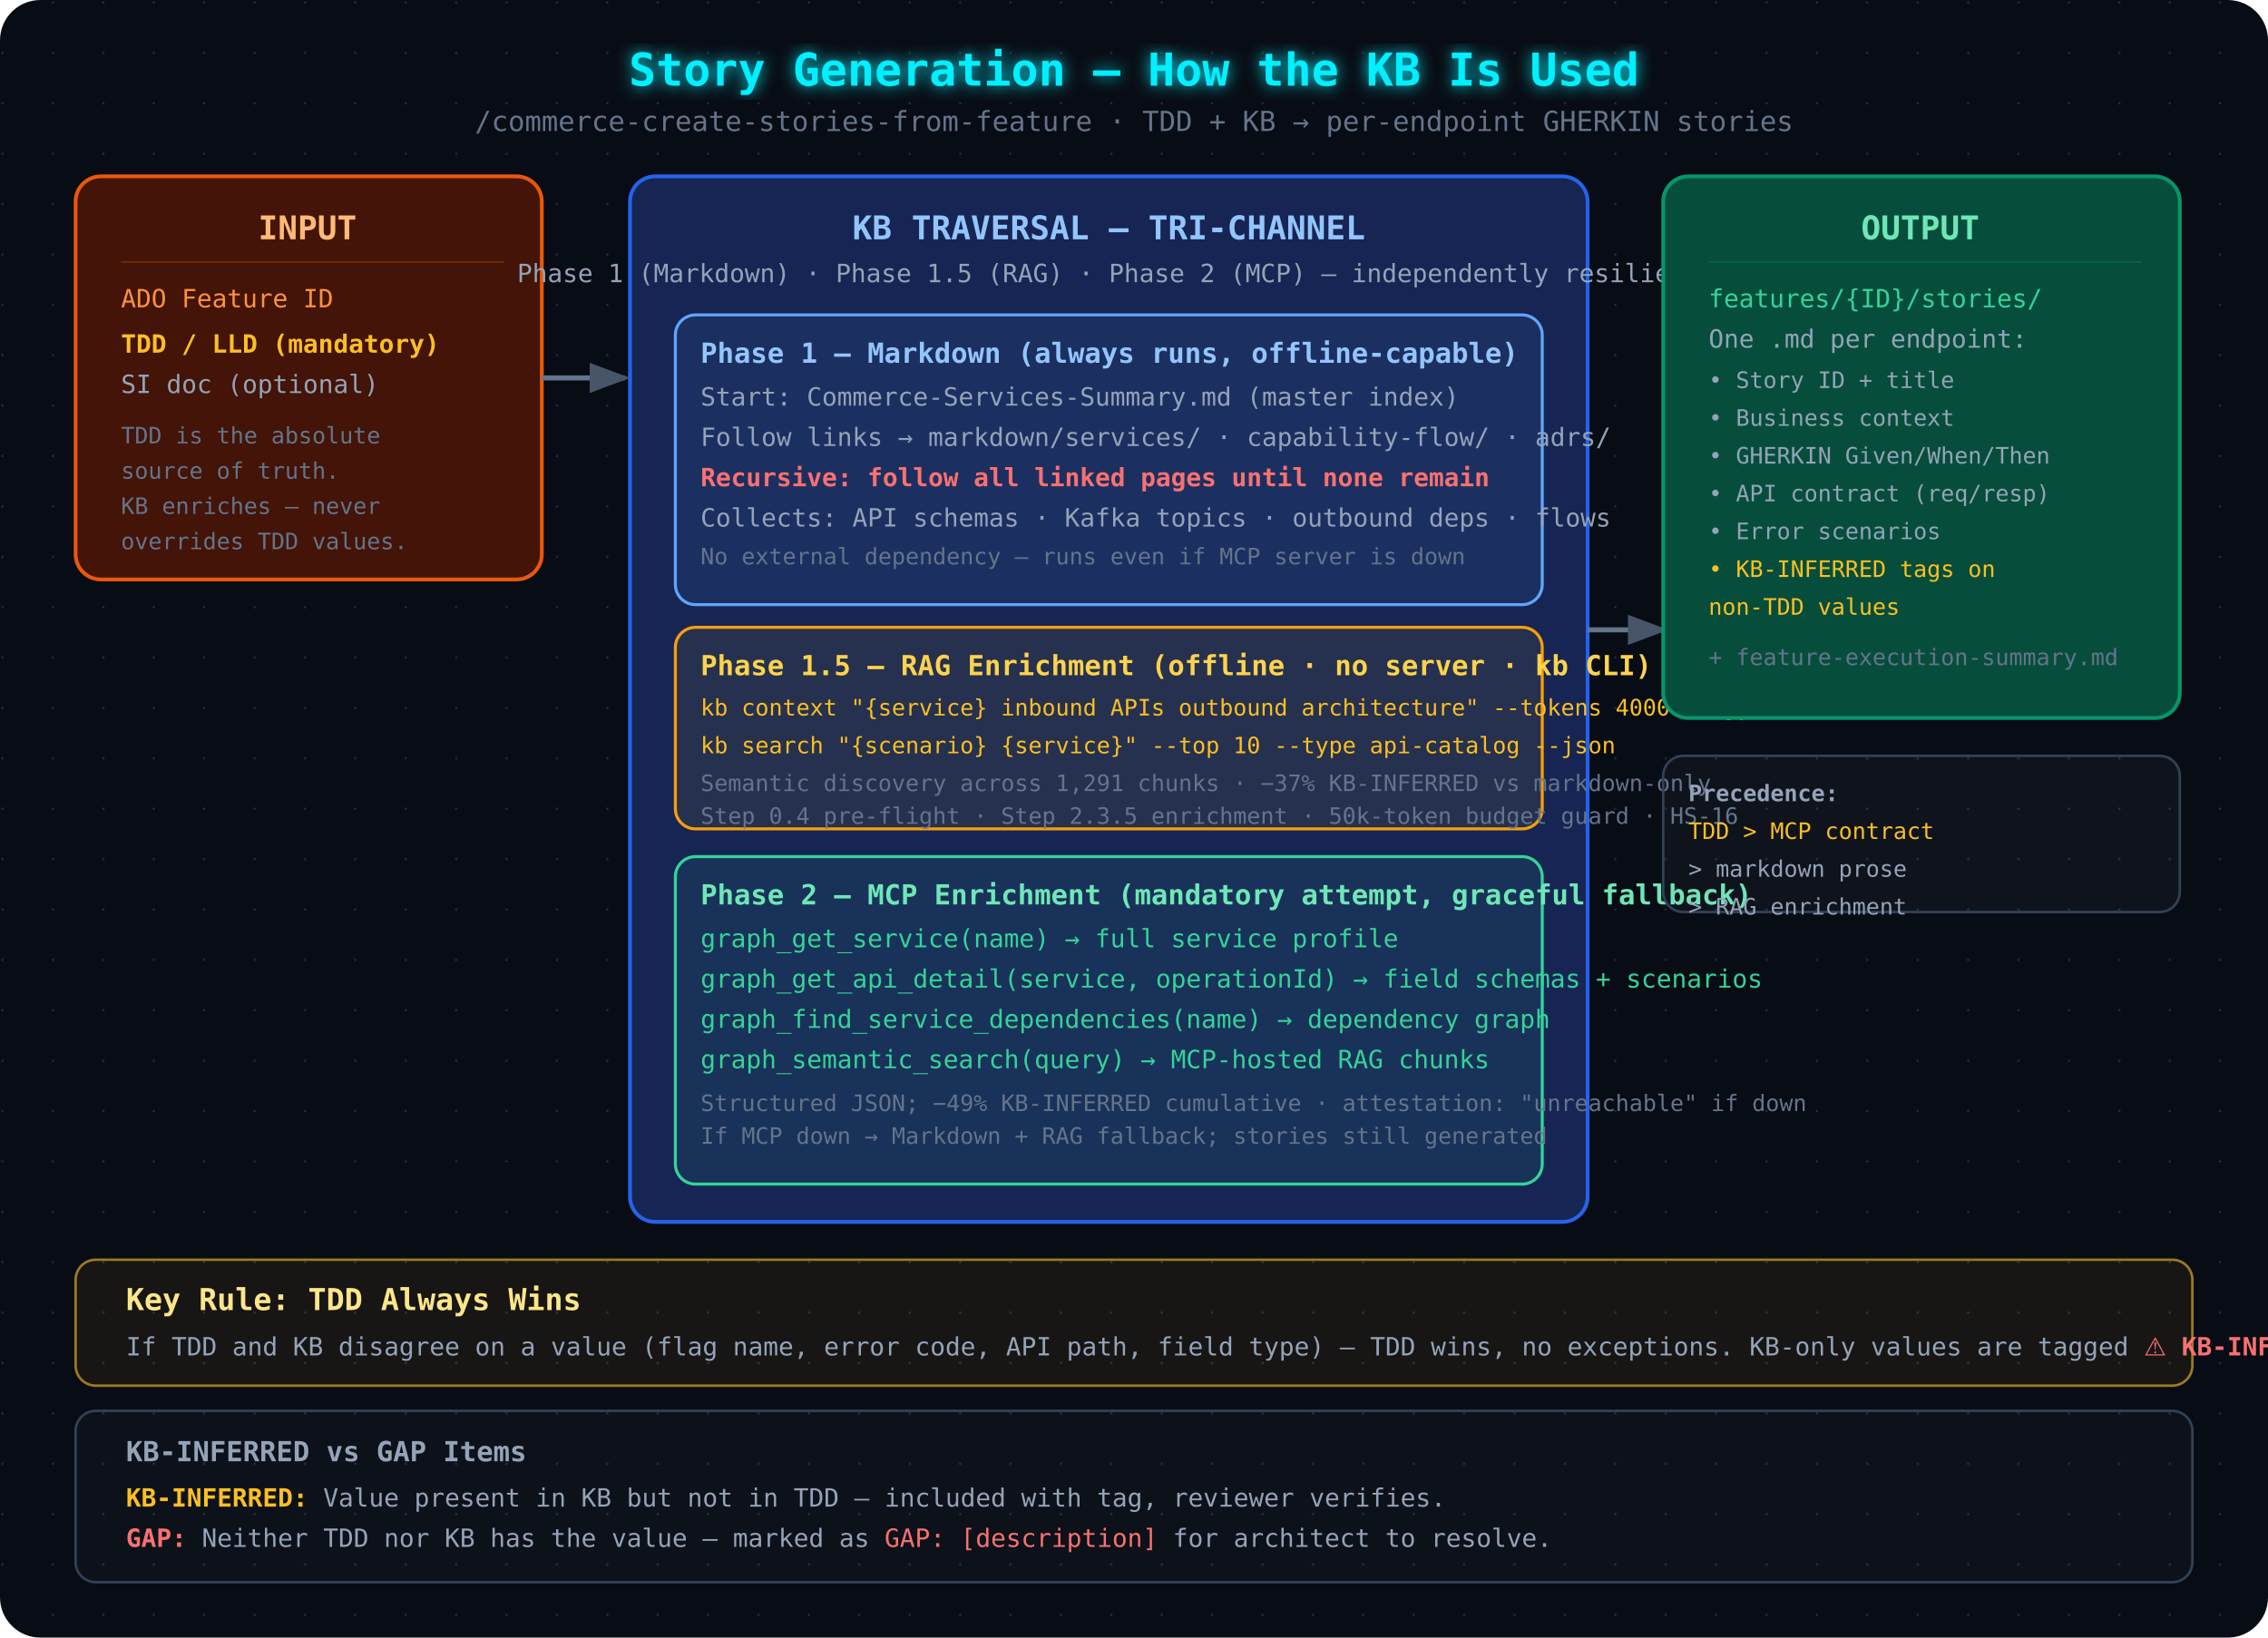
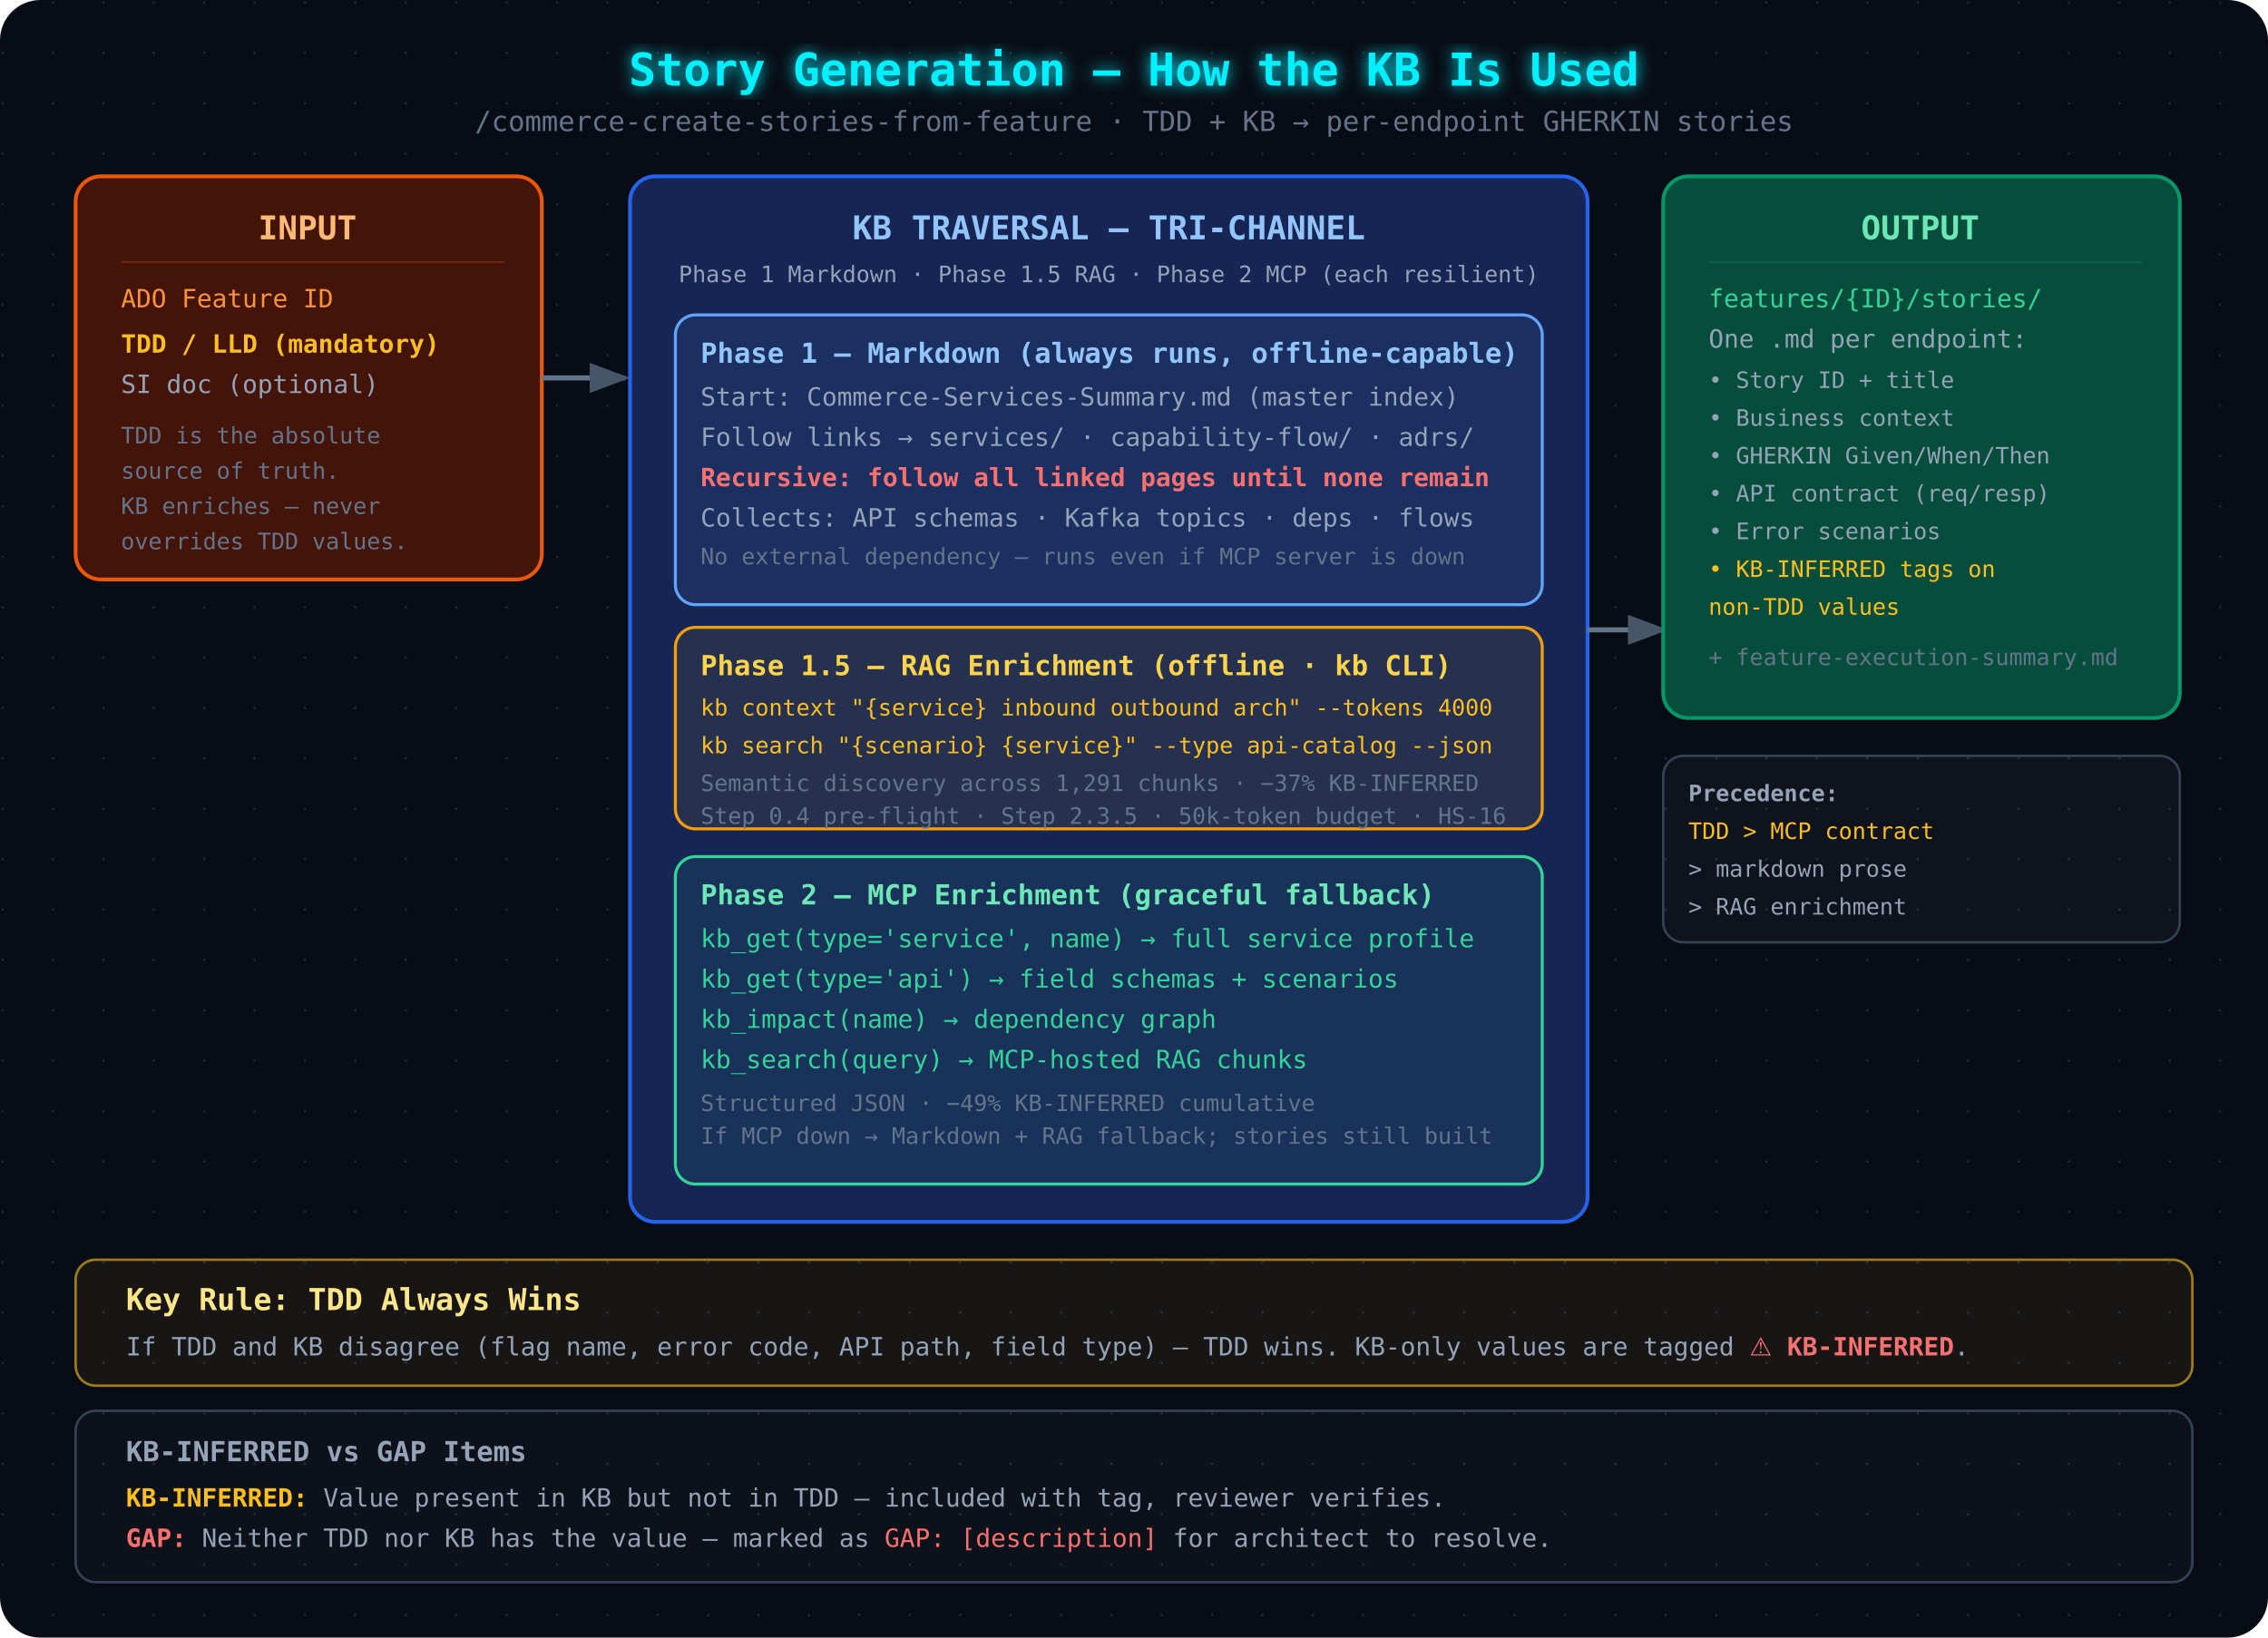
<svg xmlns="http://www.w3.org/2000/svg" viewBox="0 0 900 650" font-family="'SF Mono', 'Fira Code', 'Cascadia Code', monospace">
  <defs>
    <marker id="a1" markerWidth="8" markerHeight="6" refX="7" refY="3" orient="auto">
      <polygon points="0 0, 8 3, 0 6" fill="#475569" />
    </marker>
    <filter id="glowsg">
      <feGaussianBlur stdDeviation="3" result="blur" />
      <feMerge>
        <feMergeNode in="blur" />
        <feMergeNode in="SourceGraphic" />
      </feMerge>
    </filter>
    <pattern id="gridsg" width="20" height="20" patternUnits="userSpaceOnUse">
      <circle cx="1" cy="1" r="0.5" fill="#1e293b" />
    </pattern>
  </defs>
  <rect width="900" height="650" fill="#080c14" rx="16" />
  <rect width="900" height="650" fill="url(#gridsg)" rx="16" />
  <text x="450" y="34" text-anchor="middle" fill="#00f0ff" font-size="18" font-weight="700" filter="url(#glowsg)">Story Generation — How the KB Is Used</text>
  <text x="450" y="52" text-anchor="middle" fill="#64748b" font-size="11">/commerce-create-stories-from-feature  ·  TDD + KB → per-endpoint GHERKIN stories</text>
  <rect x="30" y="70" width="185" height="160" rx="10" fill="#431407" stroke="#ea580c" stroke-width="1.5" />
  <text x="122" y="95" text-anchor="middle" fill="#fdba74" font-size="13" font-weight="700">INPUT</text>
  <line x1="48" y1="104" x2="200" y2="104" stroke="#ea580c" stroke-width="0.5" stroke-opacity="0.4" />
  <text x="48" y="122" fill="#fb923c" font-size="10">ADO Feature ID</text>
  <text x="48" y="140" fill="#fbbf24" font-size="10" font-weight="600">TDD / LLD (mandatory)</text>
  <text x="48" y="156" fill="#94a3b8" font-size="10">SI doc (optional)</text>
  <text x="48" y="176" fill="#64748b" font-size="9">TDD is the absolute</text>
  <text x="48" y="190" fill="#64748b" font-size="9">source of truth.</text>
  <text x="48" y="204" fill="#64748b" font-size="9">KB enriches — never</text>
  <text x="48" y="218" fill="#64748b" font-size="9">overrides TDD values.</text>
  <line x1="215" y1="150" x2="248" y2="150" stroke="#64748b" stroke-width="2" marker-end="url(#a1)" />
  <rect x="250" y="70" width="380" height="415" rx="10" fill="#172554" stroke="#2563eb" stroke-width="1.5" />
  <text x="440" y="95" text-anchor="middle" fill="#93c5fd" font-size="13" font-weight="700">KB TRAVERSAL — TRI-CHANNEL</text>
-   <text x="440" y="112" text-anchor="middle" fill="#94a3b8" font-size="10">Phase 1 (Markdown) · Phase 1.5 (RAG) · Phase 2 (MCP) — independently resilient</text>
+   <text x="440" y="112" text-anchor="middle" fill="#94a3b8" font-size="9">Phase 1 Markdown · Phase 1.5 RAG · Phase 2 MCP (each resilient)</text>
  <rect x="268" y="125" width="344" height="115" rx="8" fill="rgba(96,165,250,0.08)" stroke="#60a5fa" stroke-width="1.2" />
  <text x="278" y="144" fill="#93c5fd" font-size="11" font-weight="700">Phase 1 — Markdown (always runs, offline-capable)</text>
  <text x="278" y="161" fill="#94a3b8" font-size="10">Start: Commerce-Services-Summary.md (master index)</text>
-   <text x="278" y="177" fill="#94a3b8" font-size="10">Follow links → markdown/services/ · capability-flow/ · adrs/</text>
+   <text x="278" y="177" fill="#94a3b8" font-size="10">Follow links → services/ · capability-flow/ · adrs/</text>
  <text x="278" y="193" fill="#f87171" font-size="10" font-weight="600">Recursive: follow all linked pages until none remain</text>
-   <text x="278" y="209" fill="#94a3b8" font-size="10">Collects: API schemas · Kafka topics · outbound deps · flows</text>
+   <text x="278" y="209" fill="#94a3b8" font-size="10">Collects: API schemas · Kafka topics · deps · flows</text>
  <text x="278" y="224" fill="#64748b" font-size="9">No external dependency — runs even if MCP server is down</text>
  <rect x="268" y="249" width="344" height="80" rx="8" fill="rgba(250,204,21,0.07)" stroke="#f59e0b" stroke-width="1.2" />
-   <text x="278" y="268" fill="#fcd34d" font-size="11" font-weight="700">Phase 1.5 — RAG Enrichment (offline · no server · kb CLI)</text>
-   <text x="278" y="284" fill="#fbbf24" font-size="9">kb context "{service} inbound APIs outbound architecture" --tokens 4000 --type service</text>
-   <text x="278" y="299" fill="#fbbf24" font-size="9">kb search "{scenario} {service}" --top 10 --type api-catalog --json</text>
-   <text x="278" y="314" fill="#64748b" font-size="9">Semantic discovery across 1,291 chunks · −37% KB-INFERRED vs markdown-only</text>
-   <text x="278" y="327" fill="#64748b" font-size="9">Step 0.4 pre-flight · Step 2.3.5 enrichment · 50k-token budget guard · HS-16</text>
+   <text x="278" y="268" fill="#fcd34d" font-size="11" font-weight="700">Phase 1.5 — RAG Enrichment (offline · kb CLI)</text>
+   <text x="278" y="284" fill="#fbbf24" font-size="9">kb context "{service} inbound outbound arch" --tokens 4000</text>
+   <text x="278" y="299" fill="#fbbf24" font-size="9">kb search "{scenario} {service}" --type api-catalog --json</text>
+   <text x="278" y="314" fill="#64748b" font-size="9">Semantic discovery across 1,291 chunks · −37% KB-INFERRED</text>
+   <text x="278" y="327" fill="#64748b" font-size="9">Step 0.4 pre-flight · Step 2.3.5 · 50k-token budget · HS-16</text>
  <rect x="268" y="340" width="344" height="130" rx="8" fill="rgba(52,211,153,0.08)" stroke="#34d399" stroke-width="1.2" />
-   <text x="278" y="359" fill="#6ee7b7" font-size="11" font-weight="700">Phase 2 — MCP Enrichment (mandatory attempt, graceful fallback)</text>
-   <text x="278" y="376" fill="#34d399" font-size="10">graph_get_service(name) → full service profile</text>
-   <text x="278" y="392" fill="#34d399" font-size="10">graph_get_api_detail(service, operationId) → field schemas + scenarios</text>
-   <text x="278" y="408" fill="#34d399" font-size="10">graph_find_service_dependencies(name) → dependency graph</text>
-   <text x="278" y="424" fill="#34d399" font-size="10">graph_semantic_search(query) → MCP-hosted RAG chunks</text>
-   <text x="278" y="441" fill="#64748b" font-size="9">Structured JSON; −49% KB-INFERRED cumulative · attestation: "unreachable" if down</text>
-   <text x="278" y="454" fill="#64748b" font-size="9">If MCP down → Markdown + RAG fallback; stories still generated</text>
+   <text x="278" y="359" fill="#6ee7b7" font-size="11" font-weight="700">Phase 2 — MCP Enrichment (graceful fallback)</text>
+   <text x="278" y="376" fill="#34d399" font-size="10">kb_get(type='service', name) → full service profile</text>
+   <text x="278" y="392" fill="#34d399" font-size="10">kb_get(type='api') → field schemas + scenarios</text>
+   <text x="278" y="408" fill="#34d399" font-size="10">kb_impact(name) → dependency graph</text>
+   <text x="278" y="424" fill="#34d399" font-size="10">kb_search(query) → MCP-hosted RAG chunks</text>
+   <text x="278" y="441" fill="#64748b" font-size="9">Structured JSON · −49% KB-INFERRED cumulative</text>
+   <text x="278" y="454" fill="#64748b" font-size="9">If MCP down → Markdown + RAG fallback; stories still built</text>
  <line x1="630" y1="250" x2="660" y2="250" stroke="#64748b" stroke-width="2" marker-end="url(#a1)" />
  <rect x="660" y="70" width="205" height="215" rx="10" fill="#064e3b" stroke="#059669" stroke-width="1.5" />
  <text x="762" y="95" text-anchor="middle" fill="#6ee7b7" font-size="13" font-weight="700">OUTPUT</text>
  <line x1="678" y1="104" x2="850" y2="104" stroke="#059669" stroke-width="0.5" stroke-opacity="0.4" />
  <text x="678" y="122" fill="#34d399" font-size="10">features/{ID}/stories/</text>
  <text x="678" y="138" fill="#94a3b8" font-size="10">One .md per endpoint:</text>
  <text x="678" y="154" fill="#94a3b8" font-size="9">• Story ID + title</text>
  <text x="678" y="169" fill="#94a3b8" font-size="9">• Business context</text>
  <text x="678" y="184" fill="#94a3b8" font-size="9">• GHERKIN Given/When/Then</text>
  <text x="678" y="199" fill="#94a3b8" font-size="9">• API contract (req/resp)</text>
  <text x="678" y="214" fill="#94a3b8" font-size="9">• Error scenarios</text>
  <text x="678" y="229" fill="#fbbf24" font-size="9">• KB-INFERRED tags on</text>
  <text x="678" y="244" fill="#fbbf24" font-size="9">  non-TDD values</text>
  <text x="678" y="264" fill="#64748b" font-size="9">+ feature-execution-summary.md</text>
-   <rect x="660" y="300" width="205" height="62" rx="8" fill="rgba(148,163,184,0.05)" stroke="#334155" stroke-width="1" />
+   <rect x="660" y="300" width="205" height="74" rx="8" fill="rgba(148,163,184,0.05)" stroke="#334155" stroke-width="1" />
  <text x="670" y="318" fill="#94a3b8" font-size="9" font-weight="600">Precedence:</text>
  <text x="670" y="333" fill="#fbbf24" font-size="9">TDD &gt; MCP contract</text>
  <text x="670" y="348" fill="#94a3b8" font-size="9">&gt; markdown prose</text>
  <text x="670" y="363" fill="#94a3b8" font-size="9">&gt; RAG enrichment</text>
  <rect x="30" y="500" width="840" height="50" rx="8" fill="rgba(251,191,36,0.06)" stroke="#fbbf24" stroke-width="1" stroke-opacity="0.6" />
  <text x="50" y="520" fill="#fde68a" font-size="12" font-weight="700">Key Rule: TDD Always Wins</text>
-   <text x="50" y="538" fill="#94a3b8" font-size="10">If TDD and KB disagree on a value (flag name, error code, API path, field type) — TDD wins, no exceptions. KB-only values are tagged <tspan fill="#f87171" font-weight="600">⚠️ KB-INFERRED</tspan>.</text>
+   <text x="50" y="538" fill="#94a3b8" font-size="10">If TDD and KB disagree (flag name, error code, API path, field type) — TDD wins. KB-only values are tagged <tspan fill="#f87171" font-weight="600">⚠️ KB-INFERRED</tspan>.</text>
  <rect x="30" y="560" width="840" height="68" rx="8" fill="rgba(255,255,255,0.02)" stroke="#334155" stroke-width="1" />
  <text x="50" y="580" fill="#94a3b8" font-size="11" font-weight="600">KB-INFERRED  vs  GAP Items</text>
  <text x="50" y="598" fill="#94a3b8" font-size="10">
    <tspan fill="#fbbf24" font-weight="600">KB-INFERRED:</tspan>  Value present in KB but not in TDD — included with tag, reviewer verifies.</text>
  <text x="50" y="614" fill="#94a3b8" font-size="10">
    <tspan fill="#f87171" font-weight="600">GAP:</tspan>  Neither TDD nor KB has the value — marked as <tspan fill="#f87171">GAP: [description]</tspan> for architect to resolve.</text>
</svg>
